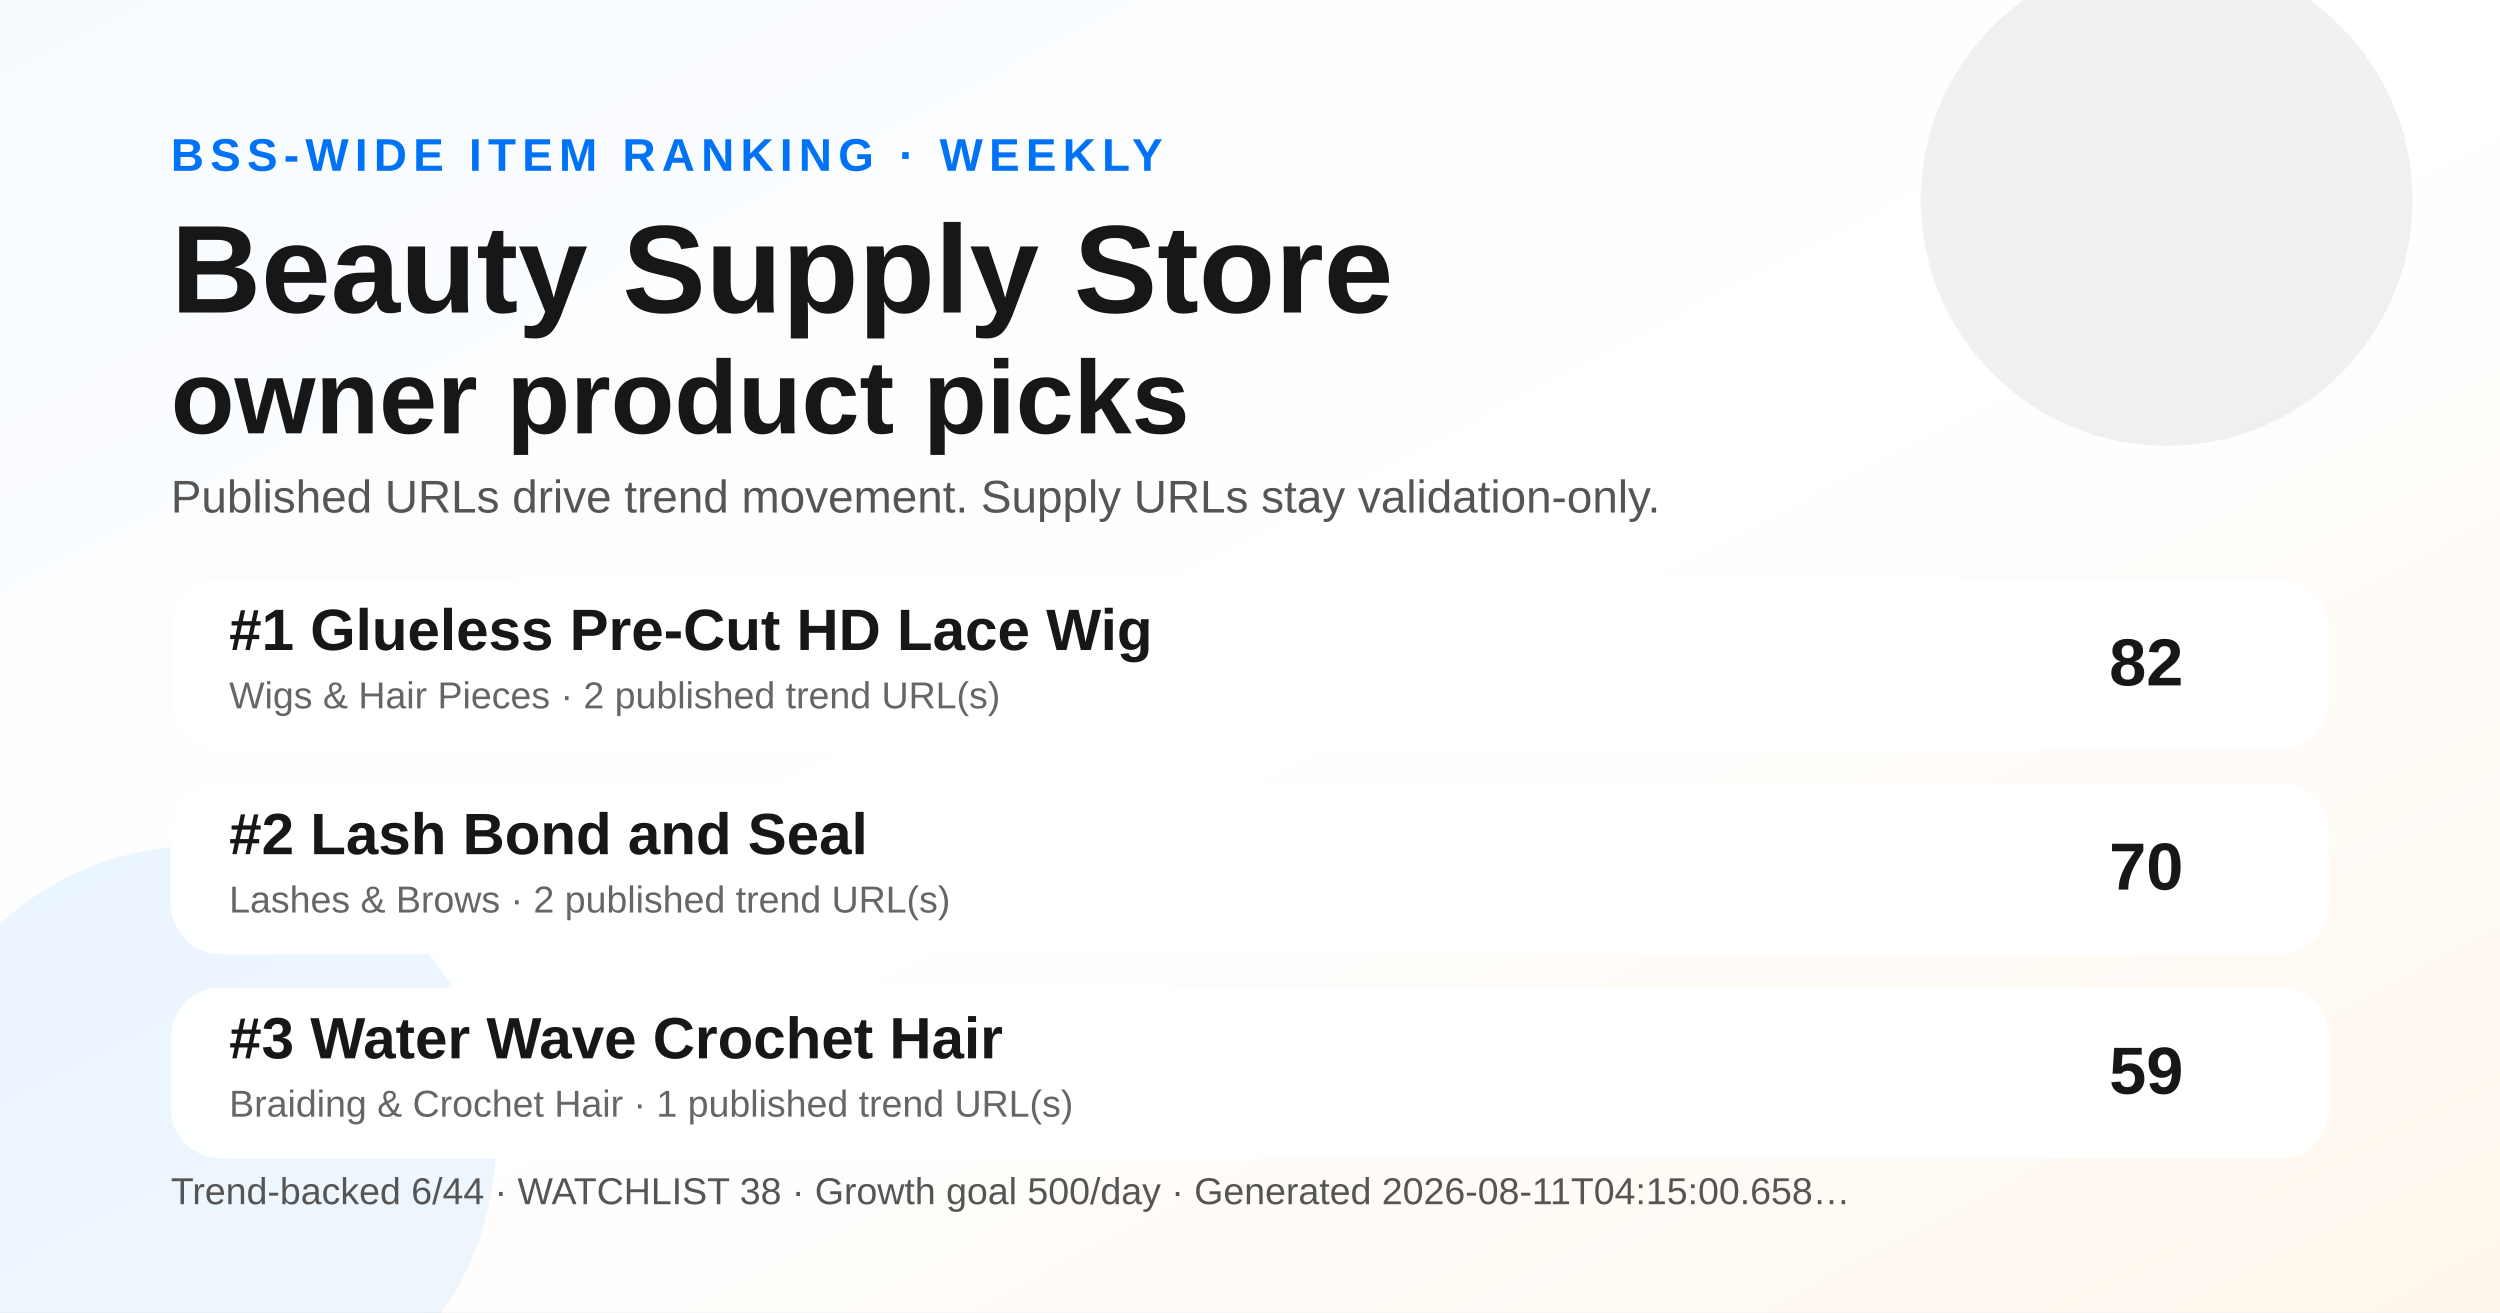
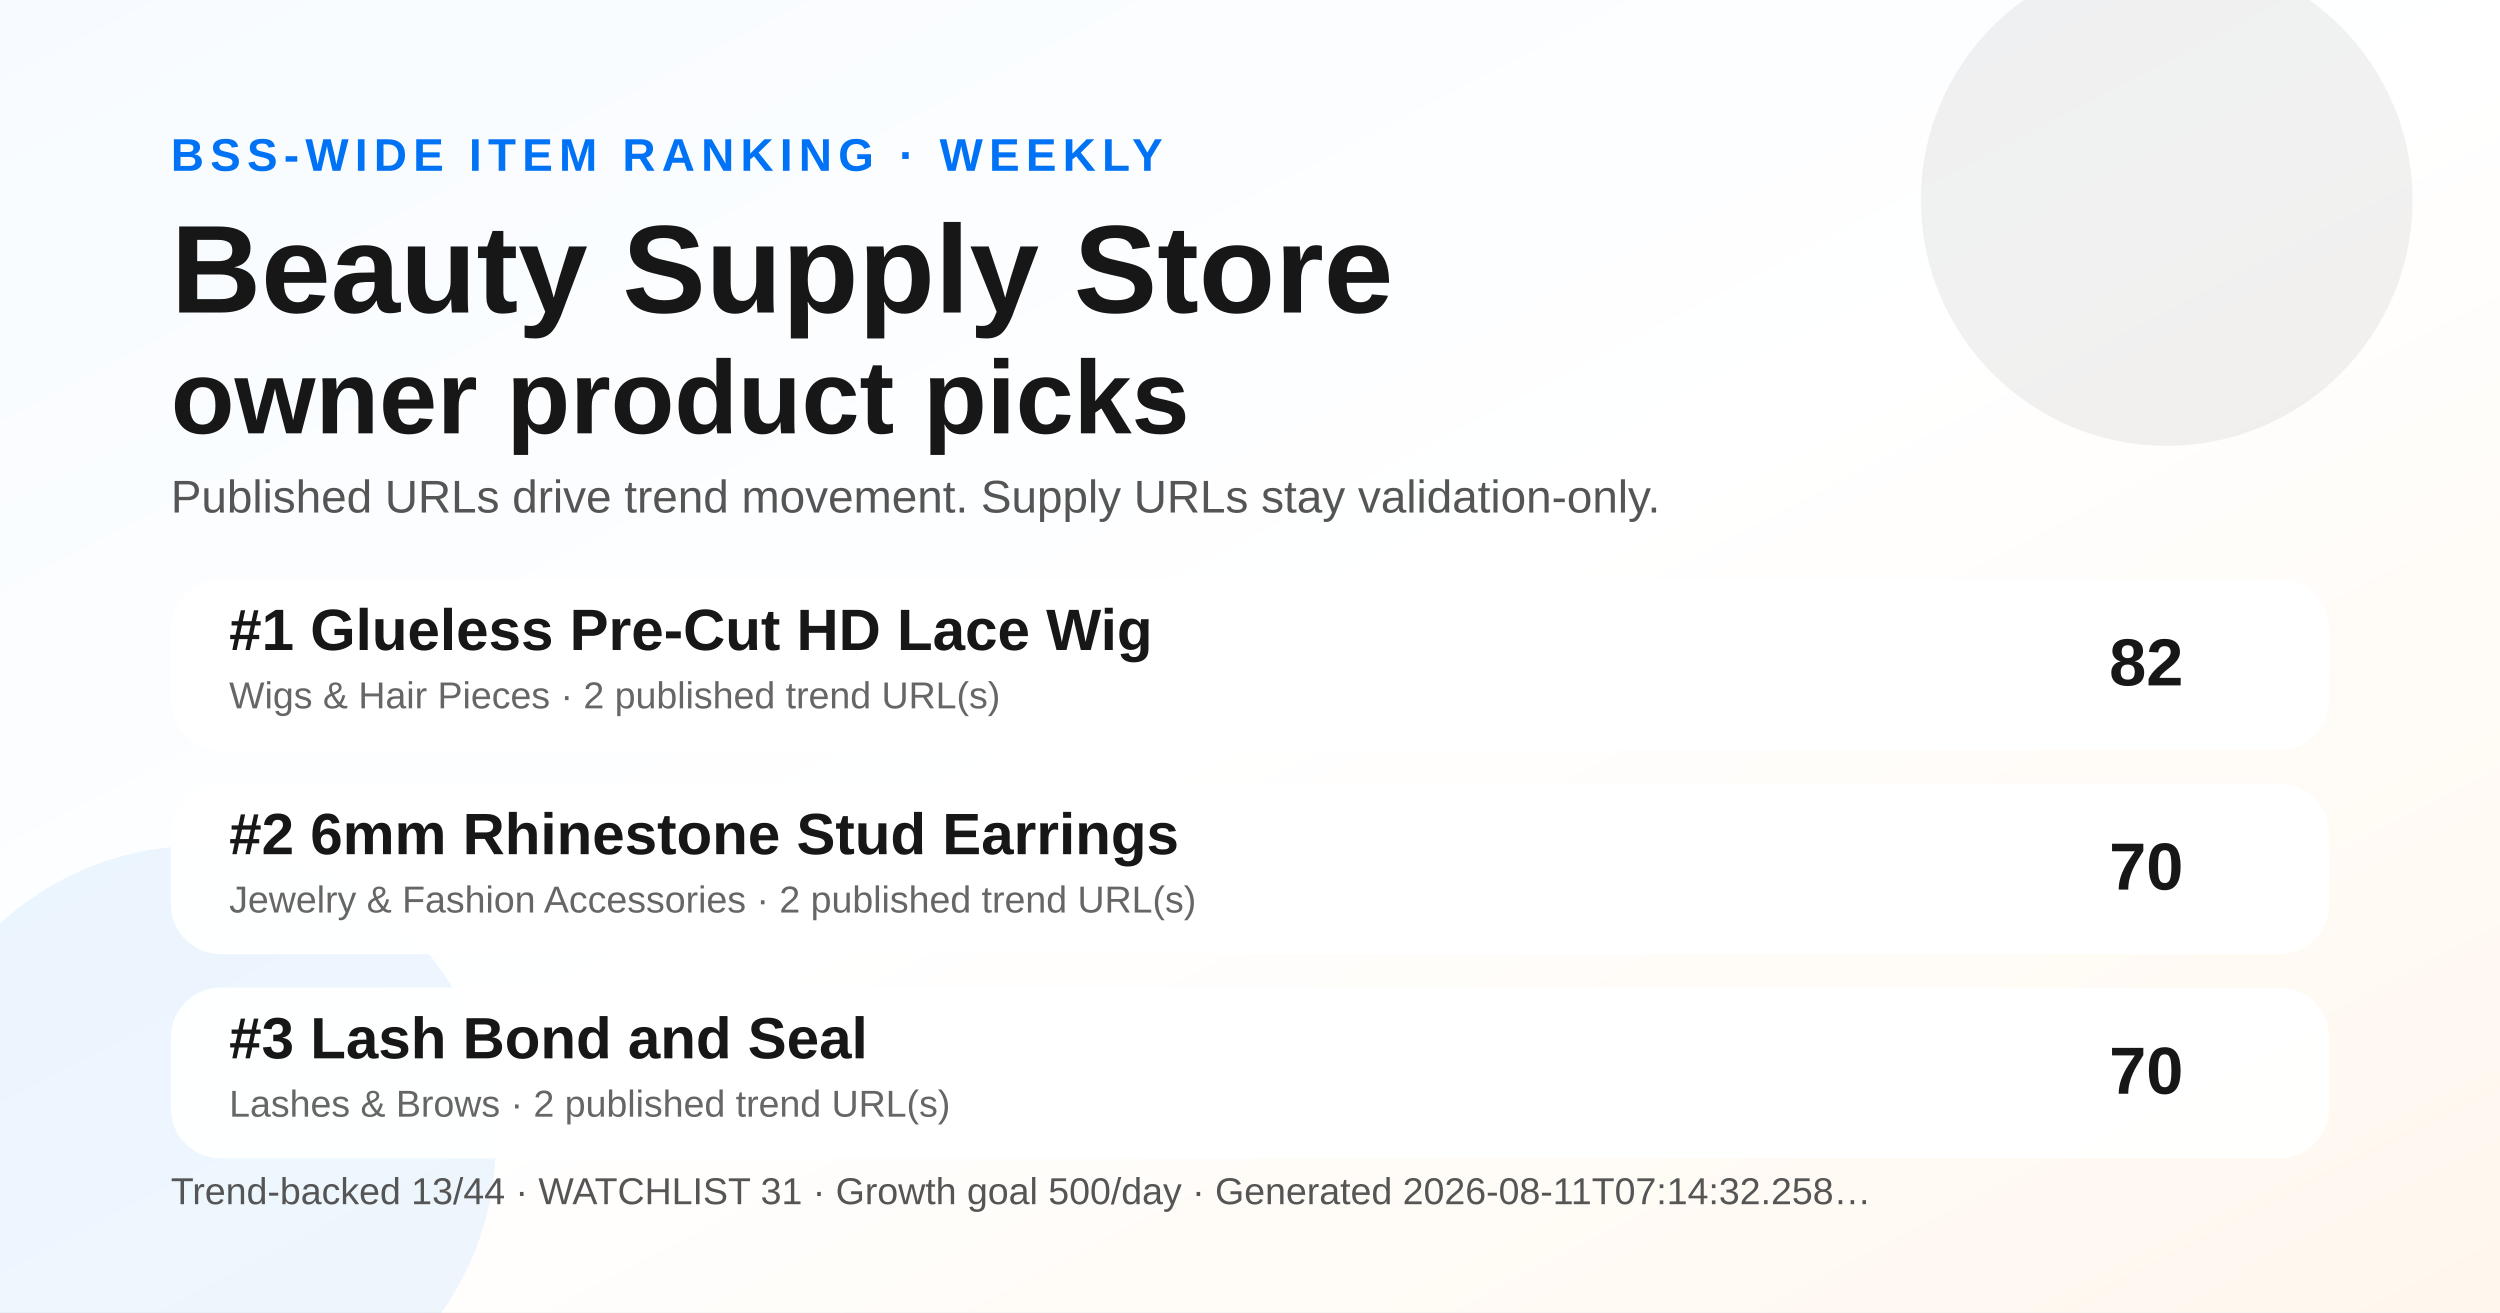
<svg xmlns="http://www.w3.org/2000/svg" width="1200" height="630" viewBox="0 0 1200 630" role="img" aria-label="Weekly BSS Trend Ranking social preview">
  <defs>
    <linearGradient id="bg" x1="0" y1="0" x2="1" y2="1">
      <stop offset="0" stop-color="#f7fbff" />
      <stop offset="0.52" stop-color="#ffffff" />
      <stop offset="1" stop-color="#fff7ed" />
    </linearGradient>
  </defs>
  <rect width="1200" height="630" fill="url(#bg)" />
  <circle cx="1040" cy="96" r="118" fill="#171717" opacity="0.06" />
  <circle cx="96" cy="548" r="142" fill="#0072f5" opacity="0.07" />
  <text x="82" y="82" font-family="Arial, Helvetica, sans-serif" font-size="22" font-weight="700" fill="#0072f5" letter-spacing="3">BSS-WIDE ITEM RANKING · WEEKLY</text>
  <text x="82" y="150" font-family="Arial, Helvetica, sans-serif" font-size="60" font-weight="800" fill="#171717">Beauty Supply Store</text>
  <text x="82" y="208" font-family="Arial, Helvetica, sans-serif" font-size="50" font-weight="800" fill="#171717">owner product picks</text>
  <text x="82" y="246" font-family="Arial, Helvetica, sans-serif" font-size="22" fill="#555555">Published URLs drive trend movement. Supply URLs stay validation-only.</text>
  <g transform="translate(82 278)">
    <rect width="1036" height="82" rx="24" fill="#ffffff" opacity="0.96" />
    <text x="28" y="34" font-family="Arial, Helvetica, sans-serif" font-size="28" font-weight="700" fill="#171717">#1 Glueless Pre-Cut HD Lace Wig</text>
    <text x="28" y="62" font-family="Arial, Helvetica, sans-serif" font-size="18" fill="#666666">Wigs &amp; Hair Pieces · 2 published trend URL(s)</text>
    <text x="966" y="51" text-anchor="end" font-family="Arial, Helvetica, sans-serif" font-size="32" font-weight="700" fill="#171717">82</text>
  </g>
  <g transform="translate(82 376)">
    <rect width="1036" height="82" rx="24" fill="#ffffff" opacity="0.96" />
-     <text x="28" y="34" font-family="Arial, Helvetica, sans-serif" font-size="28" font-weight="700" fill="#171717">#2 Lash Bond and Seal</text>
-     <text x="28" y="62" font-family="Arial, Helvetica, sans-serif" font-size="18" fill="#666666">Lashes &amp; Brows · 2 published trend URL(s)</text>
+     <text x="28" y="34" font-family="Arial, Helvetica, sans-serif" font-size="28" font-weight="700" fill="#171717">#2 6mm Rhinestone Stud Earrings</text>
+     <text x="28" y="62" font-family="Arial, Helvetica, sans-serif" font-size="18" fill="#666666">Jewelry &amp; Fashion Accessories · 2 published trend URL(s)</text>
    <text x="966" y="51" text-anchor="end" font-family="Arial, Helvetica, sans-serif" font-size="32" font-weight="700" fill="#171717">70</text>
  </g>
  <g transform="translate(82 474)">
    <rect width="1036" height="82" rx="24" fill="#ffffff" opacity="0.96" />
-     <text x="28" y="34" font-family="Arial, Helvetica, sans-serif" font-size="28" font-weight="700" fill="#171717">#3 Water Wave Crochet Hair</text>
-     <text x="28" y="62" font-family="Arial, Helvetica, sans-serif" font-size="18" fill="#666666">Braiding &amp; Crochet Hair · 1 published trend URL(s)</text>
-     <text x="966" y="51" text-anchor="end" font-family="Arial, Helvetica, sans-serif" font-size="32" font-weight="700" fill="#171717">59</text>
+     <text x="28" y="34" font-family="Arial, Helvetica, sans-serif" font-size="28" font-weight="700" fill="#171717">#3 Lash Bond and Seal</text>
+     <text x="28" y="62" font-family="Arial, Helvetica, sans-serif" font-size="18" fill="#666666">Lashes &amp; Brows · 2 published trend URL(s)</text>
+     <text x="966" y="51" text-anchor="end" font-family="Arial, Helvetica, sans-serif" font-size="32" font-weight="700" fill="#171717">70</text>
  </g>
  <g transform="translate(82 578)">
-     <text font-family="Arial, Helvetica, sans-serif" font-size="18" fill="#555555">Trend-backed 6/44 · WATCHLIST 38 · Growth goal 500/day · Generated 2026-08-11T04:15:00.658…</text>
+     <text font-family="Arial, Helvetica, sans-serif" font-size="18" fill="#555555">Trend-backed 13/44 · WATCHLIST 31 · Growth goal 500/day · Generated 2026-08-11T07:14:32.258…</text>
  </g>
</svg>
